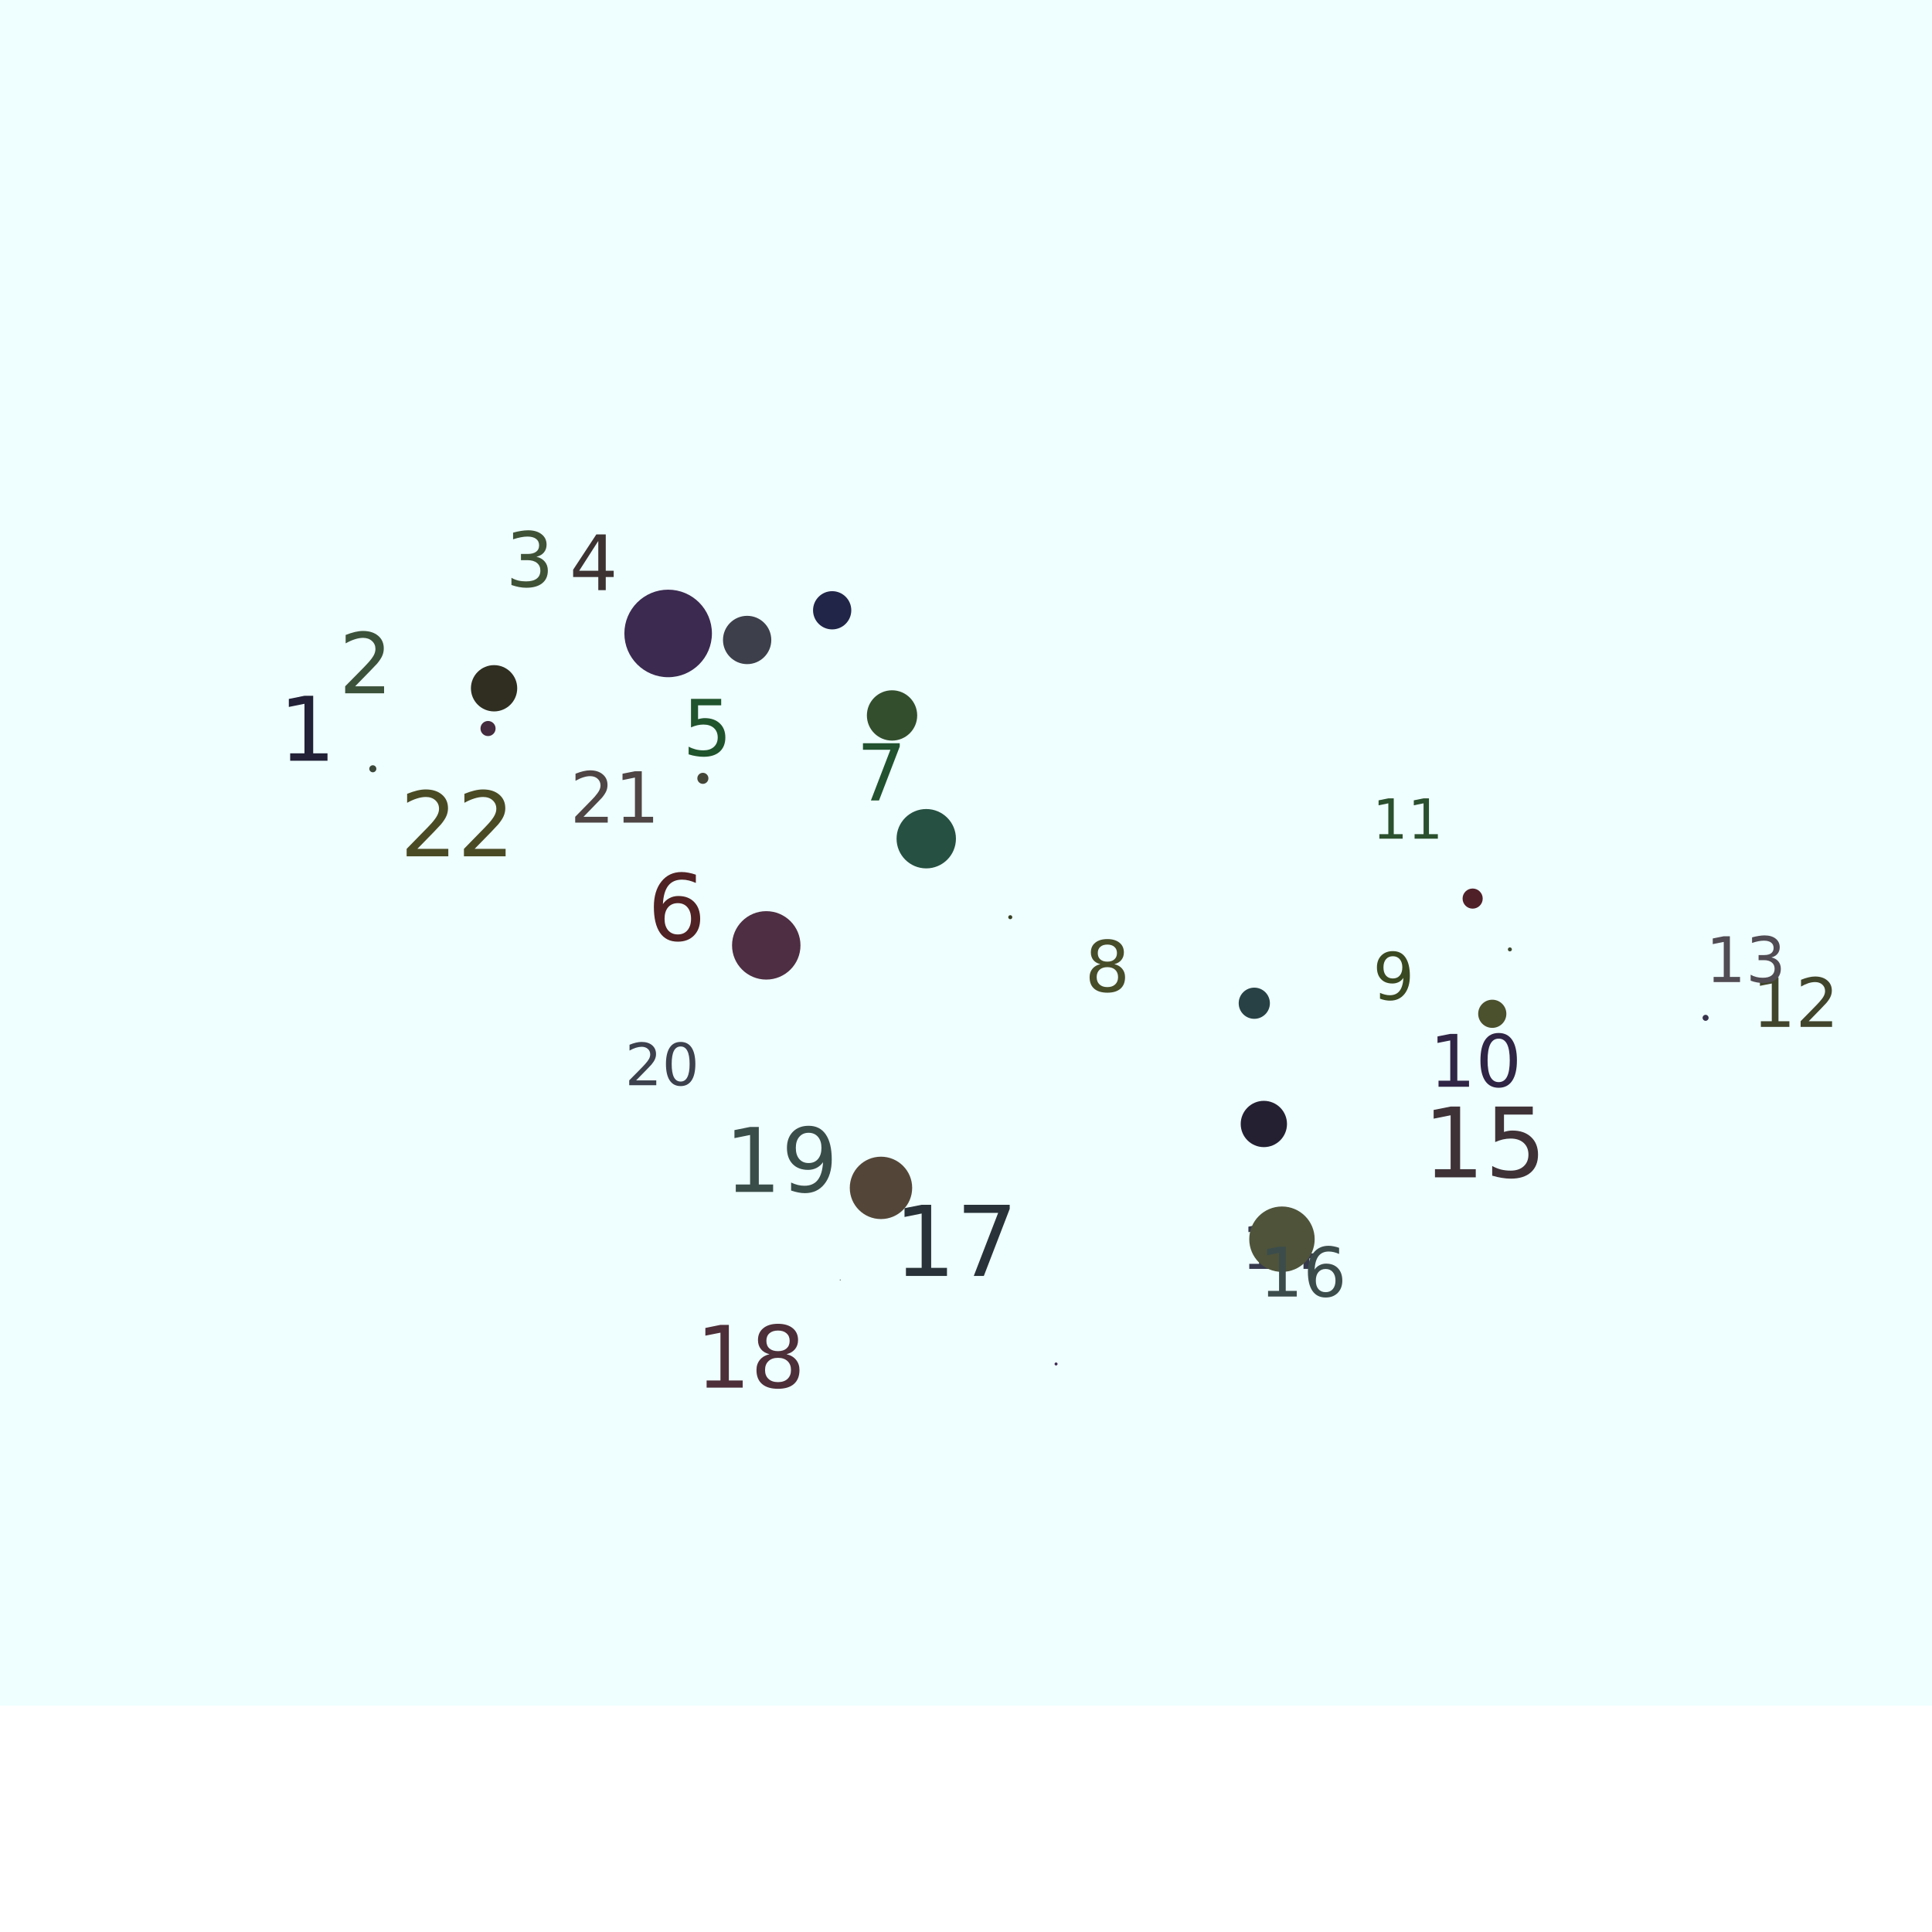
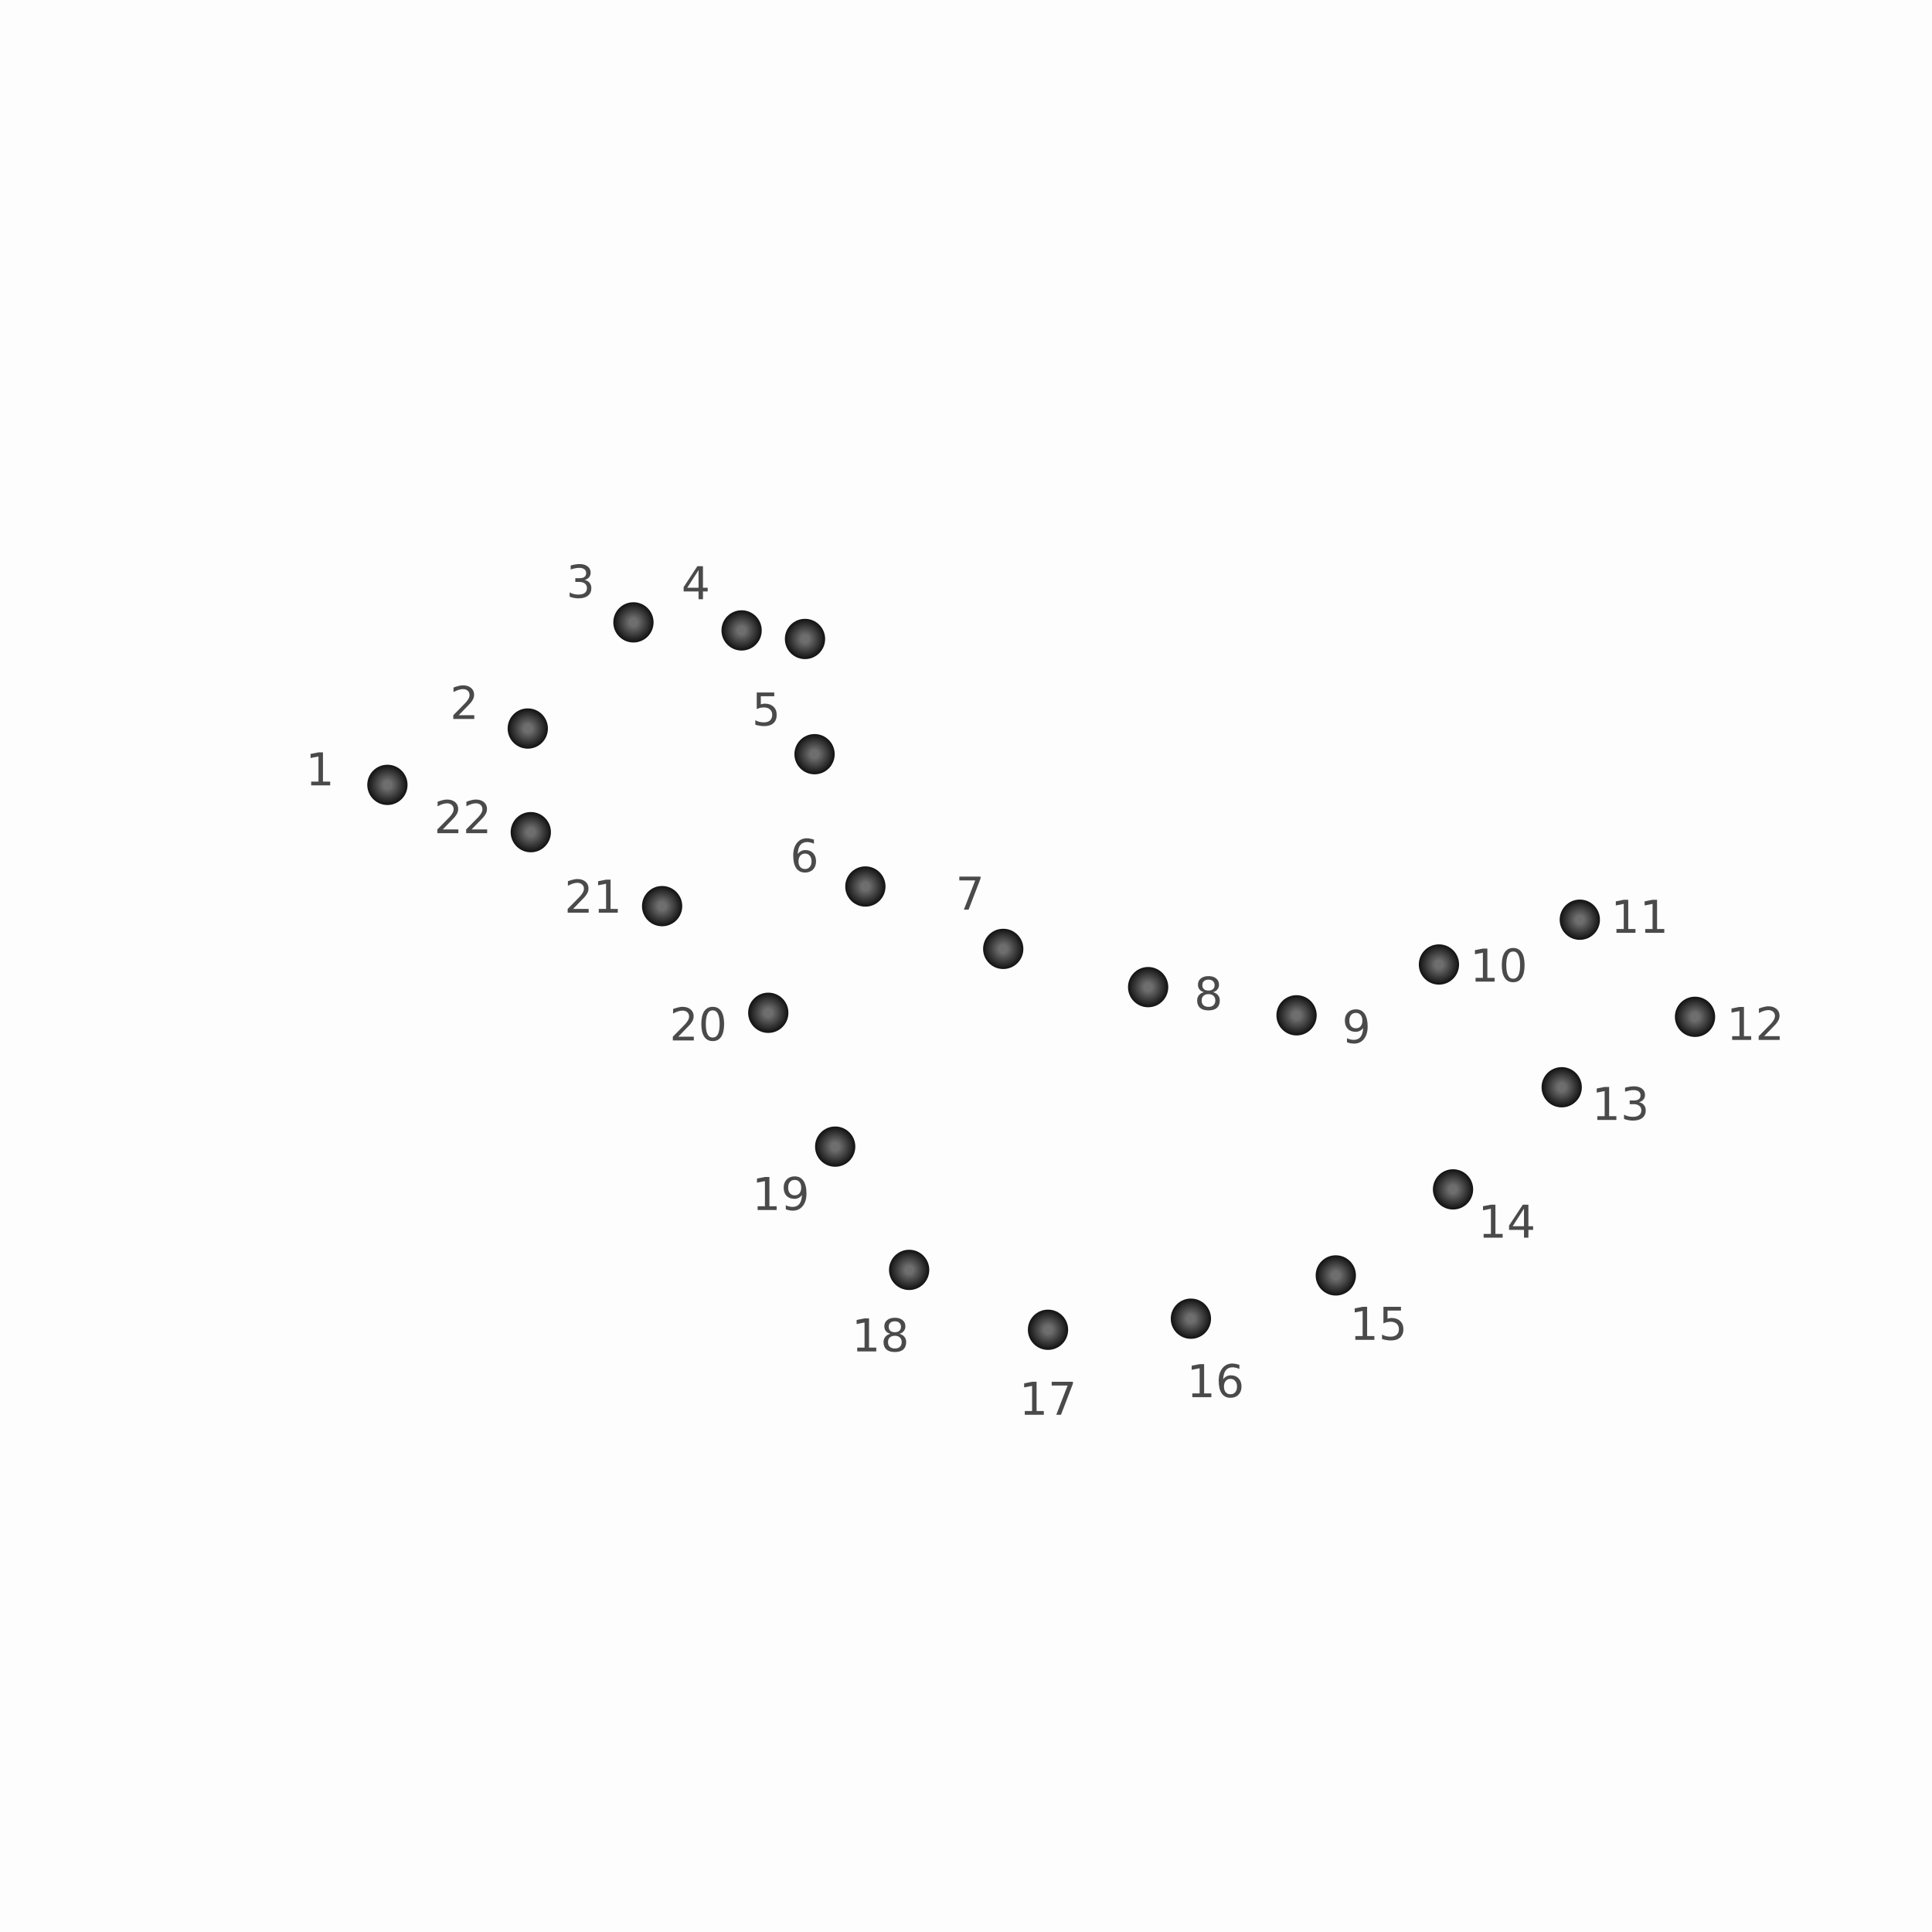
<svg xmlns="http://www.w3.org/2000/svg" viewBox="0 0 384 384">
-   <rect width="430.5" height="339.0" fill="#efffff" />
-   <g id="dots">
-     <circle cx="74.1" cy="152.8" r="0.7" fill="#3b4839" />
-     <text x="61.1" y="151.2" font-family="DejaVu Sans" font-size="17.7" font-weight="normal" text-anchor="middle" fill="#222137">1</text>
-     <circle cx="98.2" cy="136.8" r="4.6" fill="#2f2e21" />
-     <text x="72.7" y="137.8" font-family="DejaVu Sans" font-size="16.7" font-weight="normal" text-anchor="middle" fill="#3c523a">2</text>
-     <circle cx="132.8" cy="125.9" r="8.7" fill="#3c2a50" />
-     <text x="105.3" y="116.6" font-family="DejaVu Sans" font-size="15.1" font-weight="normal" text-anchor="middle" fill="#405236">3</text>
-     <circle cx="148.5" cy="127.2" r="4.8" fill="#3d3f4a" />
-     <text x="118.0" y="117.3" font-family="DejaVu Sans" font-size="15.2" font-weight="normal" text-anchor="middle" fill="#3e3333">4</text>
-     <circle cx="177.3" cy="142.2" r="5.0" fill="#334e2d" />
-     <text x="140.6" y="150.2" font-family="DejaVu Sans" font-size="15.5" font-weight="normal" text-anchor="middle" fill="#20542c">5</text>
-     <circle cx="184.1" cy="166.7" r="5.9" fill="#265041" />
-     <text x="134.5" y="186.9" font-family="DejaVu Sans" font-size="18.3" font-weight="normal" text-anchor="middle" fill="#502223">6</text>
-     <circle cx="185.7" cy="183.9" r="-0.3" fill="#4e2137" />
-     <text x="175.2" y="159.1" font-family="DejaVu Sans" font-size="15.6" font-weight="normal" text-anchor="middle" fill="#22522f">7</text>
-     <circle cx="200.8" cy="182.3" r="0.4" fill="#353f21" />
-     <text x="220.1" y="197.1" font-family="DejaVu Sans" font-size="14.1" font-weight="normal" text-anchor="middle" fill="#474d29">8</text>
-     <circle cx="249.3" cy="199.4" r="3.1" fill="#284145" />
-     <text x="277.0" y="198.7" font-family="DejaVu Sans" font-size="13.0" font-weight="normal" text-anchor="middle" fill="#3a4921">9</text>
-     <circle cx="300.1" cy="188.7" r="0.4" fill="#3d482e" />
-     <text x="293.3" y="216.0" font-family="DejaVu Sans" font-size="14.4" font-weight="normal" text-anchor="middle" fill="#302545">10</text>
-     <circle cx="292.7" cy="178.6" r="2.0" fill="#502029" />
-     <text x="279.8" y="166.7" font-family="DejaVu Sans" font-size="11.0" font-weight="normal" text-anchor="middle" fill="#2b502e">11</text>
-     <circle cx="296.6" cy="201.5" r="2.8" fill="#4b502d" />
-     <text x="356.9" y="204.1" font-family="DejaVu Sans" font-size="13.5" font-weight="normal" text-anchor="middle" fill="#41452b">12</text>
-     <circle cx="339.0" cy="202.3" r="0.6" fill="#37324c" />
-     <text x="347.0" y="195.2" font-family="DejaVu Sans" font-size="12.5" font-weight="normal" text-anchor="middle" fill="#514b54">13</text>
-     <circle cx="251.2" cy="223.4" r="4.6" fill="#242032" />
-     <text x="254.5" y="252.2" font-family="DejaVu Sans" font-size="12.1" font-weight="normal" text-anchor="middle" fill="#37394d">14</text>
-     <circle cx="261.7" cy="235.5" r="-0.6" fill="#354939" />
-     <text x="295.1" y="234.0" font-family="DejaVu Sans" font-size="19.3" font-weight="normal" text-anchor="middle" fill="#3f3236">15</text>
-     <circle cx="254.8" cy="246.3" r="6.5" fill="#4e533a" />
-     <text x="259.0" y="257.7" font-family="DejaVu Sans" font-size="13.6" font-weight="normal" text-anchor="middle" fill="#3b4c4b">16</text>
-     <circle cx="209.9" cy="271.1" r="0.3" fill="#422953" />
-     <text x="190.0" y="253.6" font-family="DejaVu Sans" font-size="19.4" font-weight="normal" text-anchor="middle" fill="#283238">17</text>
-     <circle cx="167.0" cy="254.4" r="0.1" fill="#42503b" />
-     <text x="149.2" y="275.8" font-family="DejaVu Sans" font-size="17.1" font-weight="normal" text-anchor="middle" fill="#4d2f39">18</text>
-     <circle cx="175.1" cy="236.1" r="6.2" fill="#534638" />
-     <text x="155.3" y="236.9" font-family="DejaVu Sans" font-size="17.7" font-weight="normal" text-anchor="middle" fill="#3a4d49">19</text>
-     <circle cx="152.3" cy="187.9" r="6.8" fill="#4e2e42" />
-     <text x="131.6" y="215.7" font-family="DejaVu Sans" font-size="11.6" font-weight="normal" text-anchor="middle" fill="#3d414d">20</text>
-     <circle cx="139.7" cy="154.7" r="1.1" fill="#444638" />
-     <text x="122.2" y="163.5" font-family="DejaVu Sans" font-size="14.0" font-weight="normal" text-anchor="middle" fill="#4f4545">21</text>
-     <circle cx="97.0" cy="144.8" r="1.5" fill="#442b3d" />
-     <text x="90.9" y="170.2" font-family="DejaVu Sans" font-size="17.9" font-weight="normal" text-anchor="middle" fill="#4a4a24">22</text>
+   <defs>
+     <radialGradient id="ink" cx="0.5" cy="0.5" r="0.5">
+       <stop offset="0.2" stop-color="#6e6e6e" />
+       <stop offset="1" stop-color="#111111" />
+     </radialGradient>
+   </defs>
+   <rect x="0" y="0" width="384" height="384" fill="#fdfdfd" />
+   <g id="labels">
+     <text x="63.6" y="156.1" font-family="DejaVu Sans" font-size="9" font-weight="normal" text-anchor="middle" fill="#4a4a4a">1</text>
+     <text x="92.3" y="142.9" font-family="DejaVu Sans" font-size="9" font-weight="normal" text-anchor="middle" fill="#4a4a4a">2</text>
+     <text x="115.4" y="118.8" font-family="DejaVu Sans" font-size="9" font-weight="normal" text-anchor="middle" fill="#4a4a4a">3</text>
+     <text x="138.3" y="119.1" font-family="DejaVu Sans" font-size="9" font-weight="normal" text-anchor="middle" fill="#4a4a4a">4</text>
+     <text x="152.3" y="144.2" font-family="DejaVu Sans" font-size="9" font-weight="normal" text-anchor="middle" fill="#4a4a4a">5</text>
+     <text x="159.9" y="173.3" font-family="DejaVu Sans" font-size="9" font-weight="normal" text-anchor="middle" fill="#4a4a4a">6</text>
+     <text x="192.8" y="180.8" font-family="DejaVu Sans" font-size="9" font-weight="normal" text-anchor="middle" fill="#4a4a4a">7</text>
+     <text x="240.2" y="200.7" font-family="DejaVu Sans" font-size="9" font-weight="normal" text-anchor="middle" fill="#4a4a4a">8</text>
+     <text x="269.6" y="207.3" font-family="DejaVu Sans" font-size="9" font-weight="normal" text-anchor="middle" fill="#4a4a4a">9</text>
+     <text x="297.9" y="195.1" font-family="DejaVu Sans" font-size="9" font-weight="normal" text-anchor="middle" fill="#4a4a4a">10</text>
+     <text x="325.9" y="185.4" font-family="DejaVu Sans" font-size="9" font-weight="normal" text-anchor="middle" fill="#4a4a4a">11</text>
+     <text x="348.9" y="206.7" font-family="DejaVu Sans" font-size="9" font-weight="normal" text-anchor="middle" fill="#4a4a4a">12</text>
+     <text x="322.1" y="222.6" font-family="DejaVu Sans" font-size="9" font-weight="normal" text-anchor="middle" fill="#4a4a4a">13</text>
+     <text x="299.5" y="246" font-family="DejaVu Sans" font-size="9" font-weight="normal" text-anchor="middle" fill="#4a4a4a">14</text>
+     <text x="274" y="266.3" font-family="DejaVu Sans" font-size="9" font-weight="normal" text-anchor="middle" fill="#4a4a4a">15</text>
+     <text x="241.6" y="277.7" font-family="DejaVu Sans" font-size="9" font-weight="normal" text-anchor="middle" fill="#4a4a4a">16</text>
+     <text x="208.3" y="281.2" font-family="DejaVu Sans" font-size="9" font-weight="normal" text-anchor="middle" fill="#4a4a4a">17</text>
+     <text x="175" y="268.6" font-family="DejaVu Sans" font-size="9" font-weight="normal" text-anchor="middle" fill="#4a4a4a">18</text>
+     <text x="155.2" y="240.5" font-family="DejaVu Sans" font-size="9" font-weight="normal" text-anchor="middle" fill="#4a4a4a">19</text>
+     <text x="138.8" y="206.8" font-family="DejaVu Sans" font-size="9" font-weight="normal" text-anchor="middle" fill="#4a4a4a">20</text>
+     <text x="117.9" y="181.4" font-family="DejaVu Sans" font-size="9" font-weight="normal" text-anchor="middle" fill="#4a4a4a">21</text>
+     <text x="92" y="165.6" font-family="DejaVu Sans" font-size="9" font-weight="normal" text-anchor="middle" fill="#4a4a4a">22</text>
  </g>
-   <g id="eye">
-     <circle cx="165.4" cy="121.3" r="3.8" fill="#212547" />
+   <g id="marks">
+     <rect x="73" y="152" width="8" height="8" rx="4" ry="4" fill="url(#ink)" />
+     <rect x="100.9" y="140.8" width="8" height="8" rx="4" ry="4" fill="url(#ink)" />
+     <rect x="121.9" y="119.7" width="8" height="8" rx="4" ry="4" fill="url(#ink)" />
+     <rect x="143.4" y="121.3" width="8" height="8" rx="4" ry="4" fill="url(#ink)" />
+     <rect x="157.9" y="145.9" width="8" height="8" rx="4" ry="4" fill="url(#ink)" />
+     <rect x="168" y="172.2" width="8" height="8" rx="4" ry="4" fill="url(#ink)" />
+     <rect x="195.4" y="184.6" width="8" height="8" rx="4" ry="4" fill="url(#ink)" />
+     <rect x="224.2" y="192.2" width="8" height="8" rx="4" ry="4" fill="url(#ink)" />
+     <rect x="253.7" y="197.8" width="8" height="8" rx="4" ry="4" fill="url(#ink)" />
+     <rect x="282" y="187.7" width="8" height="8" rx="4" ry="4" fill="url(#ink)" />
+     <rect x="310" y="178.8" width="8" height="8" rx="4" ry="4" fill="url(#ink)" />
+     <rect x="332.9" y="198.1" width="8" height="8" rx="4" ry="4" fill="url(#ink)" />
+     <rect x="306.4" y="212.1" width="8" height="8" rx="4" ry="4" fill="url(#ink)" />
+     <rect x="284.8" y="232.4" width="8" height="8" rx="4" ry="4" fill="url(#ink)" />
+     <rect x="261.5" y="249.5" width="8" height="8" rx="4" ry="4" fill="url(#ink)" />
+     <rect x="232.7" y="258.1" width="8" height="8" rx="4" ry="4" fill="url(#ink)" />
+     <rect x="204.3" y="260.3" width="8" height="8" rx="4" ry="4" fill="url(#ink)" />
+     <rect x="176.7" y="248.4" width="8" height="8" rx="4" ry="4" fill="url(#ink)" />
+     <rect x="162" y="223.9" width="8" height="8" rx="4" ry="4" fill="url(#ink)" />
+     <rect x="148.7" y="197.3" width="8" height="8" rx="4" ry="4" fill="url(#ink)" />
+     <rect x="127.6" y="176.1" width="8" height="8" rx="4" ry="4" fill="url(#ink)" />
+     <rect x="101.5" y="161.4" width="8" height="8" rx="4" ry="4" fill="url(#ink)" />
  </g>
+   <rect x="156" y="123" width="8" height="8" rx="4" ry="4" fill="url(#ink)" />
</svg>
